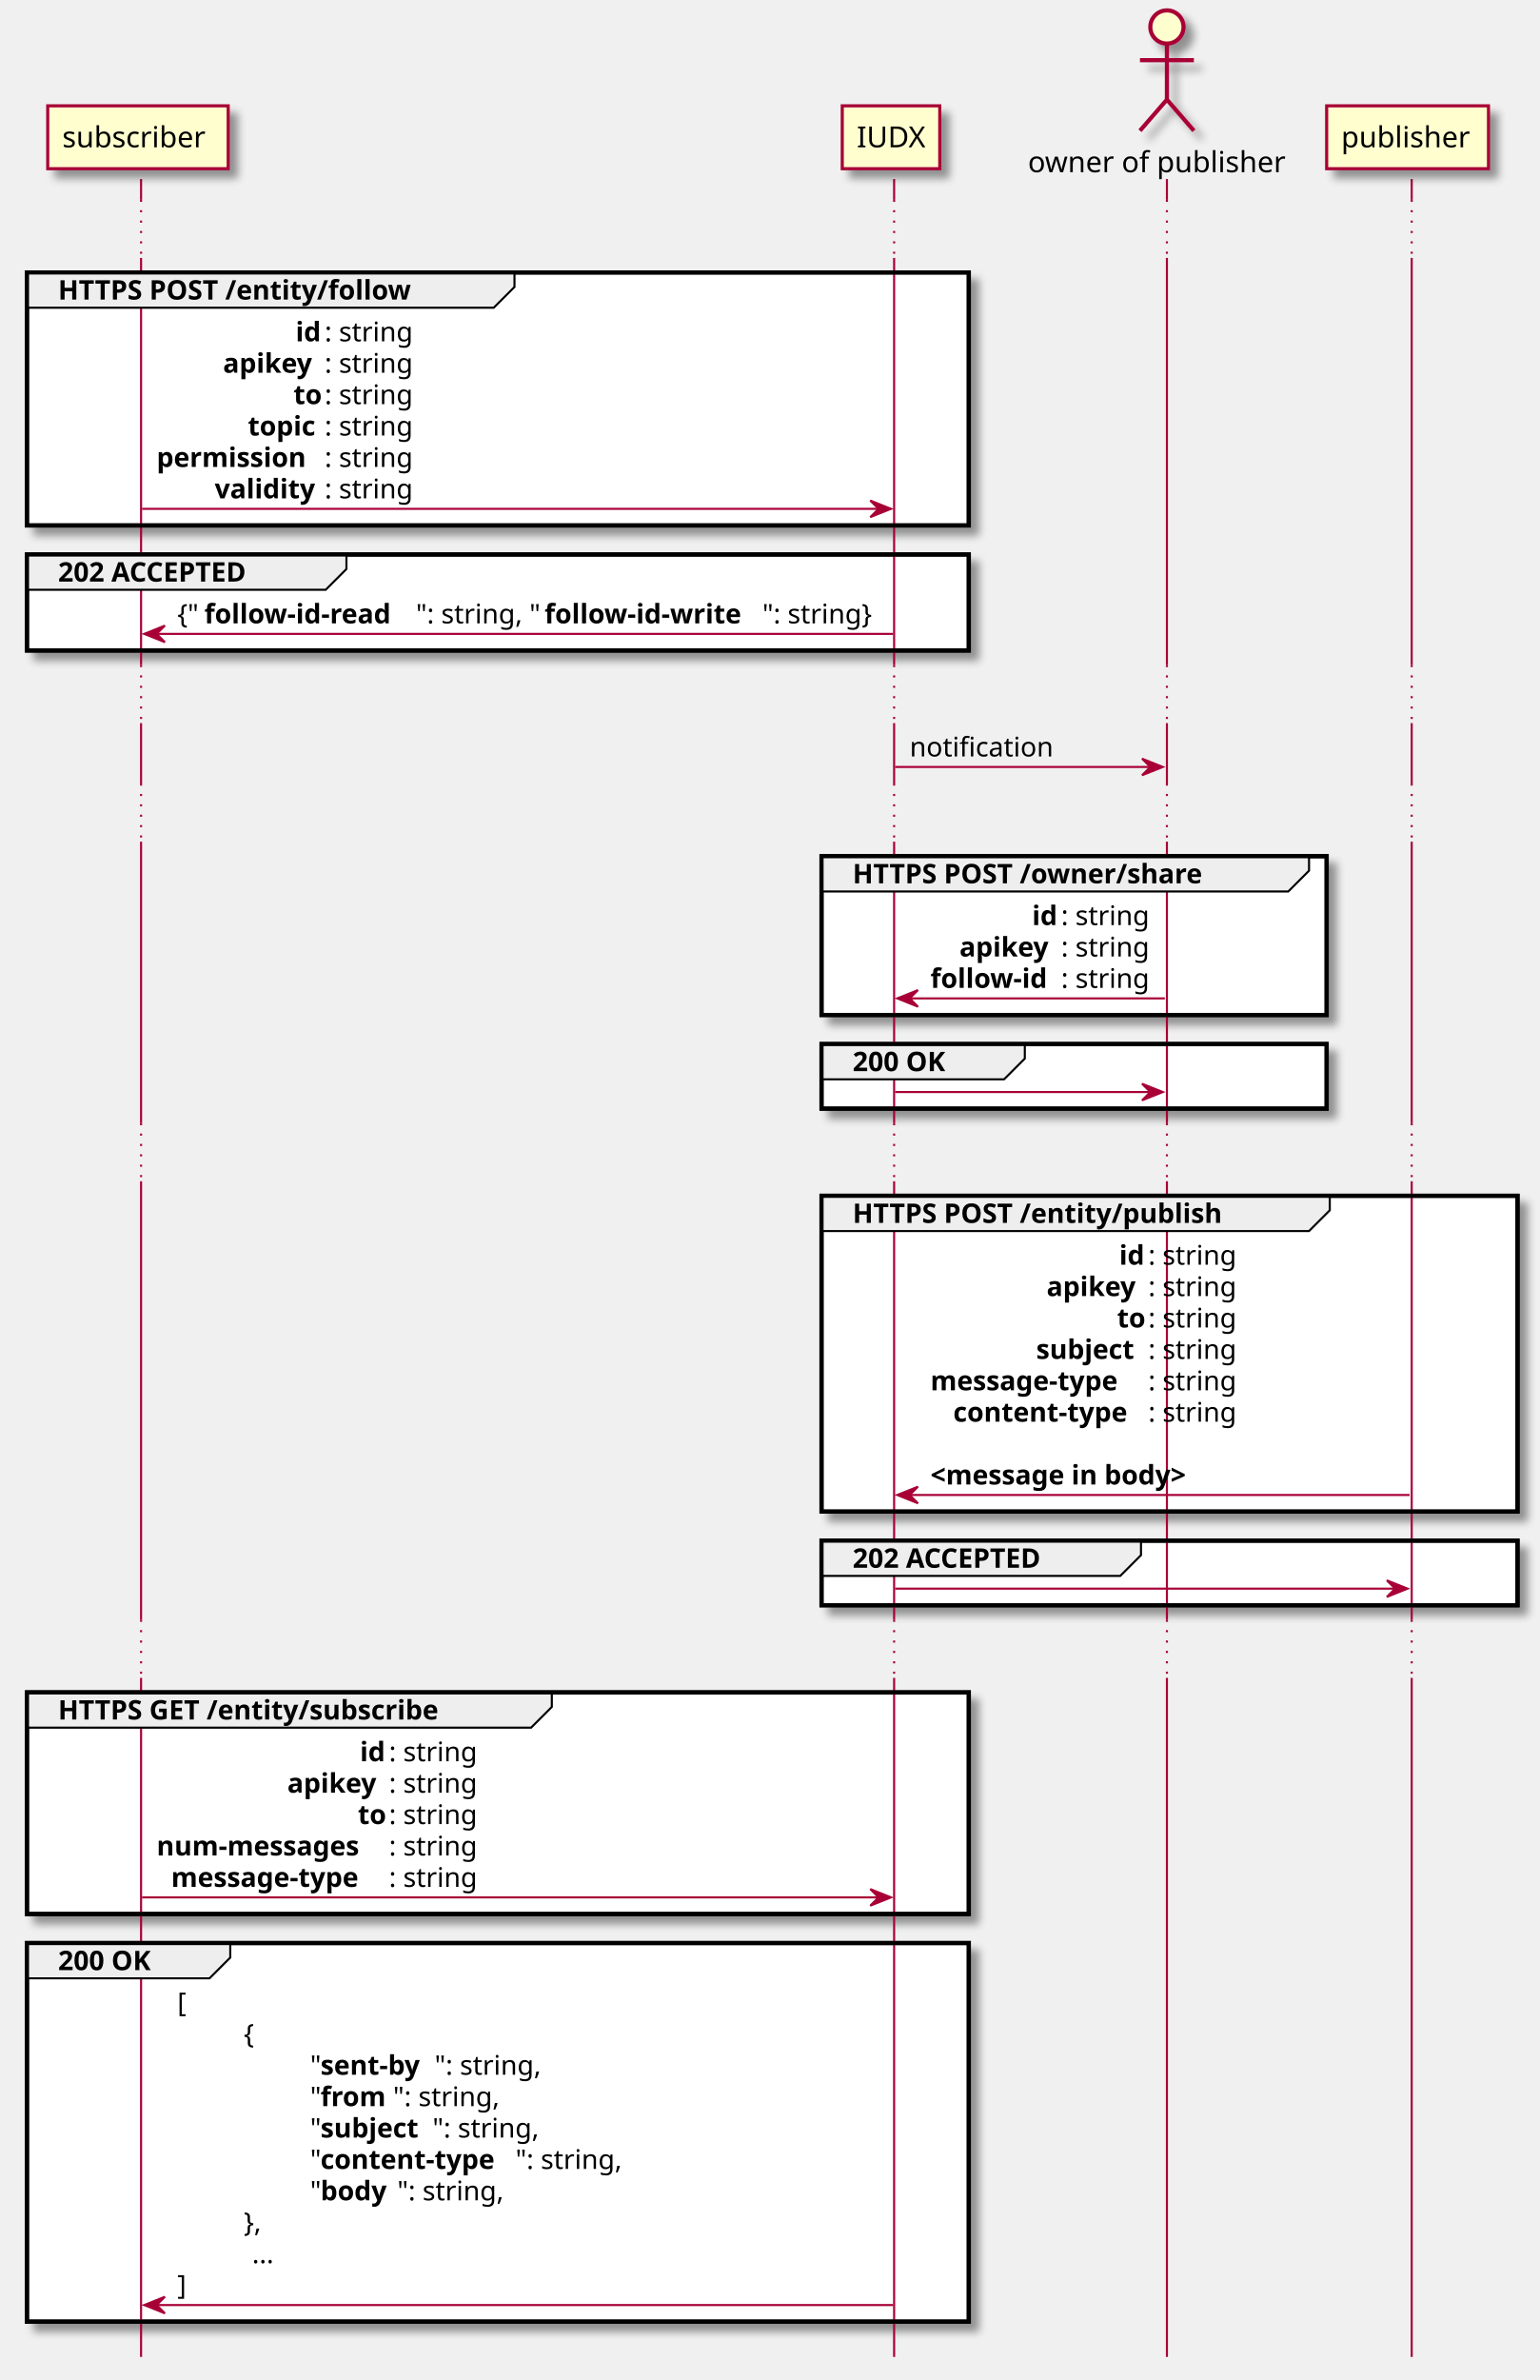
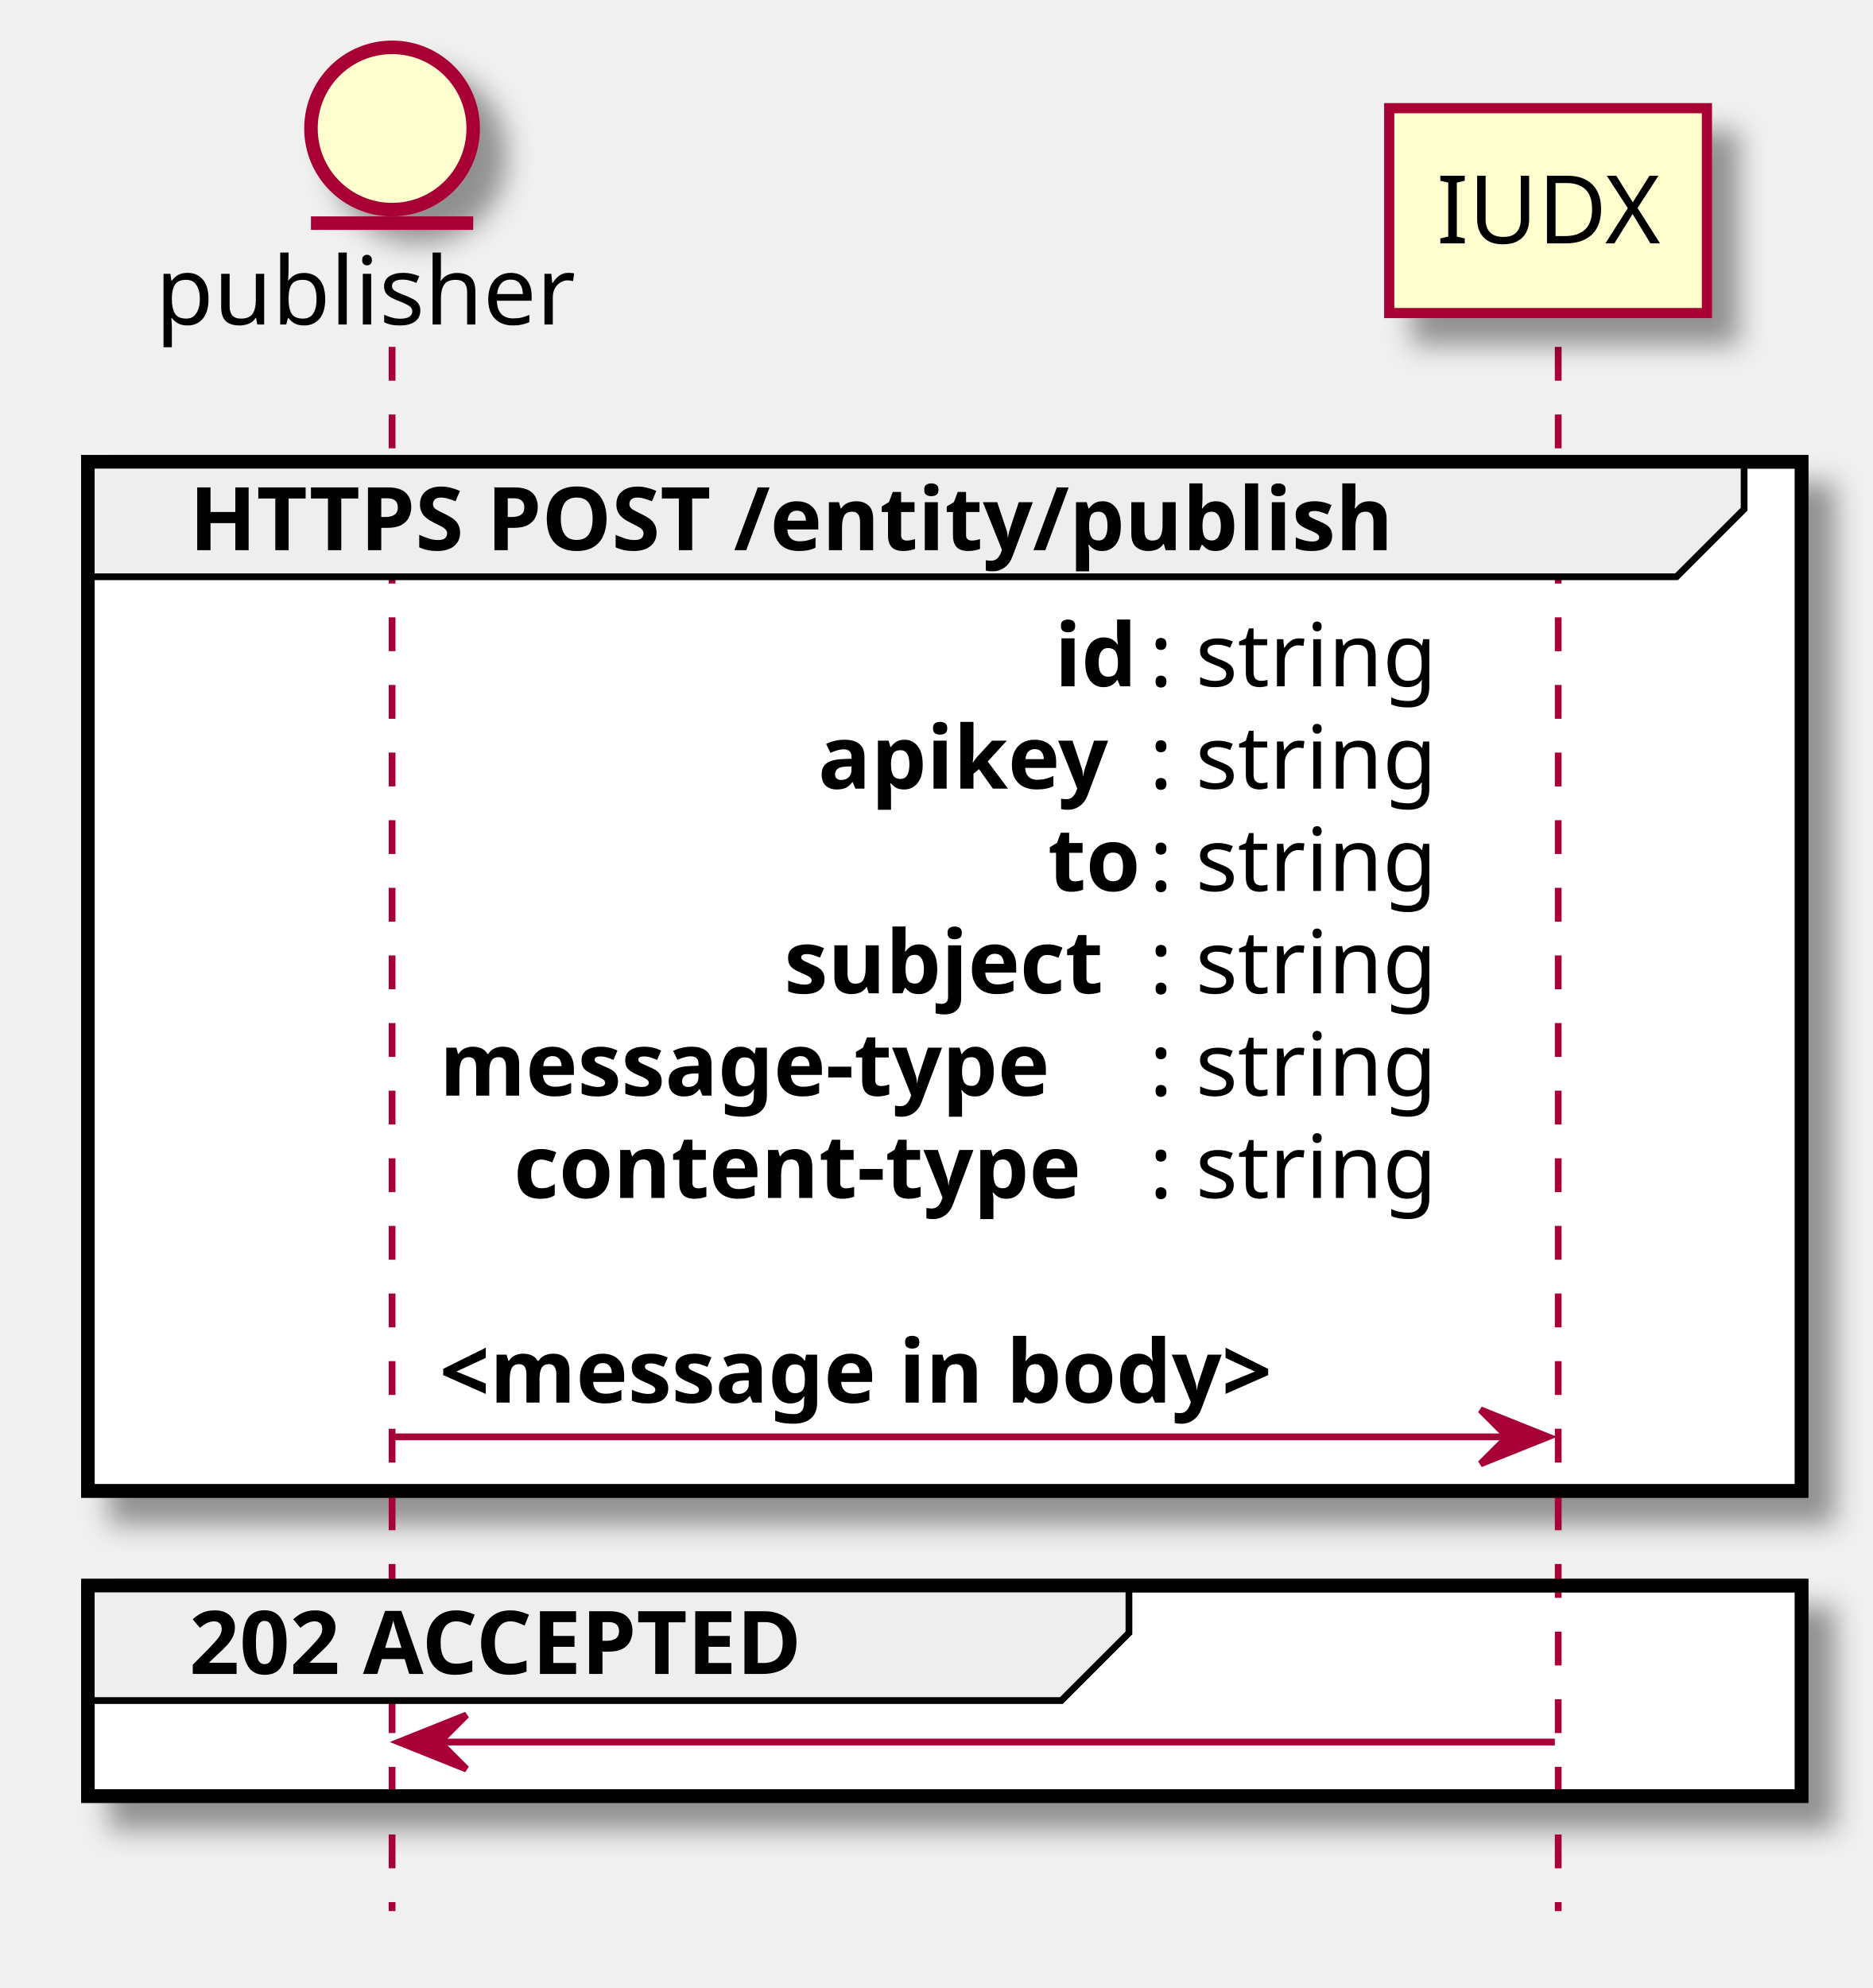
- <svg xmlns="http://www.w3.org/2000/svg" contentScriptType="application/ecmascript" contentStyleType="text/css" height="1147px" preserveAspectRatio="none" style="width:742px;height:1147px;" version="1.1" viewBox="0 0 742 1147" width="742px" zoomAndPan="magnify">
+ <svg xmlns="http://www.w3.org/2000/svg" contentScriptType="application/ecmascript" contentStyleType="text/css" height="294px" preserveAspectRatio="none" style="width:277px;height:294px;" version="1.1" viewBox="0 0 277 294" width="277px" zoomAndPan="magnify">
  <defs>
-     <filter height="300%" id="f1acu87rtls5tq" width="300%" x="-1" y="-1">
+     <filter height="300%" id="f1xmemj2dis3ds" width="300%" x="-1" y="-1">
      <feGaussianBlur result="blurOut" stdDeviation="2.0" />
      <feColorMatrix in="blurOut" result="blurOut2" type="matrix" values="0 0 0 0 0 0 0 0 0 0 0 0 0 0 0 0 0 0 .4 0" />
      <feOffset dx="4.0" dy="4.0" in="blurOut2" result="blurOut3" />
      <feBlend in="SourceGraphic" in2="blurOut3" mode="normal" />
    </filter>
  </defs>
  <g>
-     <rect fill="#FFFFFF" filter="url(#f1acu87rtls5tq)" height="121.93" style="stroke: #000000; stroke-width: 2.0;" width="454" x="13" y="131.297" />
-     <rect fill="#FFFFFF" filter="url(#f1acu87rtls5tq)" height="46.266" style="stroke: #000000; stroke-width: 2.0;" width="454" x="13" y="267.227" />
-     <rect fill="#FFFFFF" filter="url(#f1acu87rtls5tq)" height="76.531" style="stroke: #000000; stroke-width: 2.0;" width="243.5" x="396" y="412.625" />
-     <rect fill="#FFFFFF" filter="url(#f1acu87rtls5tq)" height="31.133" style="stroke: #000000; stroke-width: 2.0;" width="243.5" x="396" y="503.156" />
-     <rect fill="#FFFFFF" filter="url(#f1acu87rtls5tq)" height="152.195" style="stroke: #000000; stroke-width: 2.0;" width="335.5" x="396" y="576.289" />
-     <rect fill="#FFFFFF" filter="url(#f1acu87rtls5tq)" height="31.133" style="stroke: #000000; stroke-width: 2.0;" width="335.5" x="396" y="742.484" />
-     <rect fill="#FFFFFF" filter="url(#f1acu87rtls5tq)" height="106.797" style="stroke: #000000; stroke-width: 2.0;" width="454" x="13" y="815.617" />
-     <rect fill="#FFFFFF" filter="url(#f1acu87rtls5tq)" height="182.461" style="stroke: #000000; stroke-width: 2.0;" width="454" x="13" y="936.414" />
-     <line style="stroke: #A80036; stroke-width: 1.0;" x1="68" x2="68" y1="86.297" y2="96.297" />
-     <line style="stroke: #A80036; stroke-width: 1.0; stroke-dasharray: 1.0,4.0;" x1="68" x2="68" y1="96.297" y2="124.297" />
-     <line style="stroke: #A80036; stroke-width: 1.0;" x1="68" x2="68" y1="124.297" y2="320.492" />
-     <line style="stroke: #A80036; stroke-width: 1.0; stroke-dasharray: 1.0,4.0;" x1="68" x2="68" y1="320.492" y2="348.492" />
-     <line style="stroke: #A80036; stroke-width: 1.0;" x1="68" x2="68" y1="348.492" y2="377.625" />
-     <line style="stroke: #A80036; stroke-width: 1.0; stroke-dasharray: 1.0,4.0;" x1="68" x2="68" y1="377.625" y2="405.625" />
-     <line style="stroke: #A80036; stroke-width: 1.0;" x1="68" x2="68" y1="405.625" y2="541.289" />
-     <line style="stroke: #A80036; stroke-width: 1.0; stroke-dasharray: 1.0,4.0;" x1="68" x2="68" y1="541.289" y2="569.289" />
-     <line style="stroke: #A80036; stroke-width: 1.0;" x1="68" x2="68" y1="569.289" y2="780.617" />
-     <line style="stroke: #A80036; stroke-width: 1.0; stroke-dasharray: 1.0,4.0;" x1="68" x2="68" y1="780.617" y2="808.617" />
-     <line style="stroke: #A80036; stroke-width: 1.0;" x1="68" x2="68" y1="808.617" y2="1135.875" />
-     <line style="stroke: #A80036; stroke-width: 1.0;" x1="431" x2="431" y1="86.297" y2="96.297" />
-     <line style="stroke: #A80036; stroke-width: 1.0; stroke-dasharray: 1.0,4.0;" x1="431" x2="431" y1="96.297" y2="124.297" />
-     <line style="stroke: #A80036; stroke-width: 1.0;" x1="431" x2="431" y1="124.297" y2="320.492" />
-     <line style="stroke: #A80036; stroke-width: 1.0; stroke-dasharray: 1.0,4.0;" x1="431" x2="431" y1="320.492" y2="348.492" />
-     <line style="stroke: #A80036; stroke-width: 1.0;" x1="431" x2="431" y1="348.492" y2="377.625" />
-     <line style="stroke: #A80036; stroke-width: 1.0; stroke-dasharray: 1.0,4.0;" x1="431" x2="431" y1="377.625" y2="405.625" />
-     <line style="stroke: #A80036; stroke-width: 1.0;" x1="431" x2="431" y1="405.625" y2="541.289" />
-     <line style="stroke: #A80036; stroke-width: 1.0; stroke-dasharray: 1.0,4.0;" x1="431" x2="431" y1="541.289" y2="569.289" />
-     <line style="stroke: #A80036; stroke-width: 1.0;" x1="431" x2="431" y1="569.289" y2="780.617" />
-     <line style="stroke: #A80036; stroke-width: 1.0; stroke-dasharray: 1.0,4.0;" x1="431" x2="431" y1="780.617" y2="808.617" />
-     <line style="stroke: #A80036; stroke-width: 1.0;" x1="431" x2="431" y1="808.617" y2="1135.875" />
-     <line style="stroke: #A80036; stroke-width: 1.0;" x1="562.5" x2="562.5" y1="86.297" y2="96.297" />
-     <line style="stroke: #A80036; stroke-width: 1.0; stroke-dasharray: 1.0,4.0;" x1="562.5" x2="562.5" y1="96.297" y2="124.297" />
-     <line style="stroke: #A80036; stroke-width: 1.0;" x1="562.5" x2="562.5" y1="124.297" y2="320.492" />
-     <line style="stroke: #A80036; stroke-width: 1.0; stroke-dasharray: 1.0,4.0;" x1="562.5" x2="562.5" y1="320.492" y2="348.492" />
-     <line style="stroke: #A80036; stroke-width: 1.0;" x1="562.5" x2="562.5" y1="348.492" y2="377.625" />
-     <line style="stroke: #A80036; stroke-width: 1.0; stroke-dasharray: 1.0,4.0;" x1="562.5" x2="562.5" y1="377.625" y2="405.625" />
-     <line style="stroke: #A80036; stroke-width: 1.0;" x1="562.5" x2="562.5" y1="405.625" y2="541.289" />
-     <line style="stroke: #A80036; stroke-width: 1.0; stroke-dasharray: 1.0,4.0;" x1="562.5" x2="562.5" y1="541.289" y2="569.289" />
-     <line style="stroke: #A80036; stroke-width: 1.0;" x1="562.5" x2="562.5" y1="569.289" y2="780.617" />
-     <line style="stroke: #A80036; stroke-width: 1.0; stroke-dasharray: 1.0,4.0;" x1="562.5" x2="562.5" y1="780.617" y2="808.617" />
-     <line style="stroke: #A80036; stroke-width: 1.0;" x1="562.5" x2="562.5" y1="808.617" y2="1135.875" />
-     <line style="stroke: #A80036; stroke-width: 1.0;" x1="680.5" x2="680.5" y1="86.297" y2="96.297" />
-     <line style="stroke: #A80036; stroke-width: 1.0; stroke-dasharray: 1.0,4.0;" x1="680.5" x2="680.5" y1="96.297" y2="124.297" />
-     <line style="stroke: #A80036; stroke-width: 1.0;" x1="680.5" x2="680.5" y1="124.297" y2="320.492" />
-     <line style="stroke: #A80036; stroke-width: 1.0; stroke-dasharray: 1.0,4.0;" x1="680.5" x2="680.5" y1="320.492" y2="348.492" />
-     <line style="stroke: #A80036; stroke-width: 1.0;" x1="680.5" x2="680.5" y1="348.492" y2="377.625" />
-     <line style="stroke: #A80036; stroke-width: 1.0; stroke-dasharray: 1.0,4.0;" x1="680.5" x2="680.5" y1="377.625" y2="405.625" />
-     <line style="stroke: #A80036; stroke-width: 1.0;" x1="680.5" x2="680.5" y1="405.625" y2="541.289" />
-     <line style="stroke: #A80036; stroke-width: 1.0; stroke-dasharray: 1.0,4.0;" x1="680.5" x2="680.5" y1="541.289" y2="569.289" />
-     <line style="stroke: #A80036; stroke-width: 1.0;" x1="680.5" x2="680.5" y1="569.289" y2="780.617" />
-     <line style="stroke: #A80036; stroke-width: 1.0; stroke-dasharray: 1.0,4.0;" x1="680.5" x2="680.5" y1="780.617" y2="808.617" />
-     <line style="stroke: #A80036; stroke-width: 1.0;" x1="680.5" x2="680.5" y1="808.617" y2="1135.875" />
-     <rect fill="#FEFECE" filter="url(#f1acu87rtls5tq)" height="30.297" style="stroke: #A80036; stroke-width: 1.5;" width="87" x="23" y="51" />
-     <text fill="#000000" font-family="sans-serif" font-size="14" lengthAdjust="spacingAndGlyphs" textLength="73" x="30" y="70.995">subscriber</text>
-     <rect fill="#FEFECE" filter="url(#f1acu87rtls5tq)" height="30.297" style="stroke: #A80036; stroke-width: 1.5;" width="47" x="406" y="51" />
-     <text fill="#000000" font-family="sans-serif" font-size="14" lengthAdjust="spacingAndGlyphs" textLength="33" x="413" y="70.995">IUDX</text>
-     <text fill="#000000" font-family="sans-serif" font-size="14" lengthAdjust="spacingAndGlyphs" textLength="128" x="495.5" y="82.995">owner of publisher</text>
-     <ellipse cx="562.5" cy="13" fill="#FEFECE" filter="url(#f1acu87rtls5tq)" rx="8" ry="8" style="stroke: #A80036; stroke-width: 2.0;" />
-     <path d="M562.5,21 L562.5,48 M549.5,29 L575.5,29 M562.5,48 L549.5,63 M562.5,48 L575.5,63 " fill="none" filter="url(#f1acu87rtls5tq)" style="stroke: #A80036; stroke-width: 2.0;" />
-     <rect fill="#FEFECE" filter="url(#f1acu87rtls5tq)" height="30.297" style="stroke: #A80036; stroke-width: 1.5;" width="78" x="639.5" y="51" />
-     <text fill="#000000" font-family="sans-serif" font-size="14" lengthAdjust="spacingAndGlyphs" textLength="64" x="646.5" y="70.995">publisher</text>
-     <path d="M13,131.297 L248,131.297 L248,138.297 L238,148.297 L13,148.297 L13,131.297 " fill="#EEEEEE" style="stroke: #000000; stroke-width: 1.0;" />
-     <rect fill="none" height="121.93" style="stroke: #000000; stroke-width: 2.0;" width="454" x="13" y="131.297" />
-     <text fill="#000000" font-family="sans-serif" font-size="13" font-weight="bold" lengthAdjust="spacingAndGlyphs" textLength="190" x="28" y="144.364">HTTPS POST /entity/follow</text>
-     <polygon fill="#A80036" points="419.5,241.227,429.5,245.227,419.5,249.227,423.5,245.227" style="stroke: #A80036; stroke-width: 1.0;" />
-     <line style="stroke: #A80036; stroke-width: 1.0;" x1="68.5" x2="425.5" y1="245.227" y2="245.227" />
-     <text fill="#000000" font-family="sans-serif" font-size="13" font-weight="bold" lengthAdjust="spacingAndGlyphs" textLength="14" x="142.5" y="164.497">id</text>
-     <text fill="#000000" font-family="sans-serif" font-size="13" lengthAdjust="spacingAndGlyphs" textLength="44" x="156.5" y="164.497">: string</text>
-     <text fill="#000000" font-family="sans-serif" font-size="13" font-weight="bold" lengthAdjust="spacingAndGlyphs" textLength="49" x="107.5" y="179.629">apikey</text>
-     <text fill="#000000" font-family="sans-serif" font-size="13" lengthAdjust="spacingAndGlyphs" textLength="44" x="156.5" y="179.629">: string</text>
-     <text fill="#000000" font-family="sans-serif" font-size="13" font-weight="bold" lengthAdjust="spacingAndGlyphs" textLength="15" x="141.5" y="194.762">to</text>
-     <text fill="#000000" font-family="sans-serif" font-size="13" lengthAdjust="spacingAndGlyphs" textLength="44" x="156.5" y="194.762">: string</text>
-     <text fill="#000000" font-family="sans-serif" font-size="13" font-weight="bold" lengthAdjust="spacingAndGlyphs" textLength="37" x="119.5" y="209.895">topic</text>
-     <text fill="#000000" font-family="sans-serif" font-size="13" lengthAdjust="spacingAndGlyphs" textLength="44" x="156.5" y="209.895">: string</text>
-     <text fill="#000000" font-family="sans-serif" font-size="13" font-weight="bold" lengthAdjust="spacingAndGlyphs" textLength="81" x="75.5" y="225.028">permission</text>
-     <text fill="#000000" font-family="sans-serif" font-size="13" lengthAdjust="spacingAndGlyphs" textLength="44" x="156.5" y="225.028">: string</text>
-     <text fill="#000000" font-family="sans-serif" font-size="13" font-weight="bold" lengthAdjust="spacingAndGlyphs" textLength="53" x="103.5" y="240.161">validity</text>
-     <text fill="#000000" font-family="sans-serif" font-size="13" lengthAdjust="spacingAndGlyphs" textLength="44" x="156.5" y="240.161">: string</text>
-     <path d="M13,267.227 L167,267.227 L167,274.227 L157,284.227 L13,284.227 L13,267.227 " fill="#EEEEEE" style="stroke: #000000; stroke-width: 1.0;" />
-     <rect fill="none" height="46.266" style="stroke: #000000; stroke-width: 2.0;" width="454" x="13" y="267.227" />
-     <text fill="#000000" font-family="sans-serif" font-size="13" font-weight="bold" lengthAdjust="spacingAndGlyphs" textLength="109" x="28" y="280.293">202 ACCEPTED</text>
-     <polygon fill="#A80036" points="79.5,301.492,69.5,305.492,79.5,309.492,75.5,305.492" style="stroke: #A80036; stroke-width: 1.0;" />
-     <line style="stroke: #A80036; stroke-width: 1.0;" x1="73.5" x2="430.5" y1="305.492" y2="305.492" />
-     <text fill="#000000" font-family="sans-serif" font-size="13" lengthAdjust="spacingAndGlyphs" textLength="13" x="85.5" y="300.426">{"</text>
-     <text fill="#000000" font-family="sans-serif" font-size="13" font-weight="bold" lengthAdjust="spacingAndGlyphs" textLength="102" x="98.5" y="300.426">follow-id-read</text>
-     <text fill="#000000" font-family="sans-serif" font-size="13" lengthAdjust="spacingAndGlyphs" textLength="62" x="200.5" y="300.426">": string, "</text>
-     <text fill="#000000" font-family="sans-serif" font-size="13" font-weight="bold" lengthAdjust="spacingAndGlyphs" textLength="105" x="262.5" y="300.426">follow-id-write</text>
-     <text fill="#000000" font-family="sans-serif" font-size="13" lengthAdjust="spacingAndGlyphs" textLength="57" x="367.5" y="300.426">": string}</text>
-     <polygon fill="#A80036" points="550.5,365.625,560.5,369.625,550.5,373.625,554.5,369.625" style="stroke: #A80036; stroke-width: 1.0;" />
-     <line style="stroke: #A80036; stroke-width: 1.0;" x1="431.5" x2="556.5" y1="369.625" y2="369.625" />
-     <text fill="#000000" font-family="sans-serif" font-size="13" lengthAdjust="spacingAndGlyphs" textLength="70" x="438.5" y="364.559">notification</text>
-     <path d="M396,412.625 L631,412.625 L631,419.625 L621,429.625 L396,429.625 L396,412.625 " fill="#EEEEEE" style="stroke: #000000; stroke-width: 1.0;" />
-     <rect fill="none" height="76.531" style="stroke: #000000; stroke-width: 2.0;" width="243.5" x="396" y="412.625" />
-     <text fill="#000000" font-family="sans-serif" font-size="13" font-weight="bold" lengthAdjust="spacingAndGlyphs" textLength="190" x="411" y="425.692">HTTPS POST /owner/share</text>
-     <polygon fill="#A80036" points="442.5,477.156,432.5,481.156,442.5,485.156,438.5,481.156" style="stroke: #A80036; stroke-width: 1.0;" />
-     <line style="stroke: #A80036; stroke-width: 1.0;" x1="436.5" x2="561.5" y1="481.156" y2="481.156" />
-     <text fill="#000000" font-family="sans-serif" font-size="13" font-weight="bold" lengthAdjust="spacingAndGlyphs" textLength="14" x="497.5" y="445.825">id</text>
-     <text fill="#000000" font-family="sans-serif" font-size="13" lengthAdjust="spacingAndGlyphs" textLength="44" x="511.5" y="445.825">: string</text>
-     <text fill="#000000" font-family="sans-serif" font-size="13" font-weight="bold" lengthAdjust="spacingAndGlyphs" textLength="49" x="462.5" y="460.957">apikey</text>
-     <text fill="#000000" font-family="sans-serif" font-size="13" lengthAdjust="spacingAndGlyphs" textLength="44" x="511.5" y="460.957">: string</text>
-     <text fill="#000000" font-family="sans-serif" font-size="13" font-weight="bold" lengthAdjust="spacingAndGlyphs" textLength="63" x="448.5" y="476.09">follow-id</text>
-     <text fill="#000000" font-family="sans-serif" font-size="13" lengthAdjust="spacingAndGlyphs" textLength="44" x="511.5" y="476.09">: string</text>
-     <path d="M396,503.156 L494,503.156 L494,510.156 L484,520.156 L396,520.156 L396,503.156 " fill="#EEEEEE" style="stroke: #000000; stroke-width: 1.0;" />
-     <rect fill="none" height="31.133" style="stroke: #000000; stroke-width: 2.0;" width="243.5" x="396" y="503.156" />
-     <text fill="#000000" font-family="sans-serif" font-size="13" font-weight="bold" lengthAdjust="spacingAndGlyphs" textLength="53" x="411" y="516.223">200 OK</text>
-     <polygon fill="#A80036" points="550.5,522.289,560.5,526.289,550.5,530.289,554.5,526.289" style="stroke: #A80036; stroke-width: 1.0;" />
-     <line style="stroke: #A80036; stroke-width: 1.0;" x1="431.5" x2="556.5" y1="526.289" y2="526.289" />
-     <path d="M396,576.289 L641,576.289 L641,583.289 L631,593.289 L396,593.289 L396,576.289 " fill="#EEEEEE" style="stroke: #000000; stroke-width: 1.0;" />
-     <rect fill="none" height="152.195" style="stroke: #000000; stroke-width: 2.0;" width="335.5" x="396" y="576.289" />
-     <text fill="#000000" font-family="sans-serif" font-size="13" font-weight="bold" lengthAdjust="spacingAndGlyphs" textLength="200" x="411" y="589.356">HTTPS POST /entity/publish</text>
-     <polygon fill="#A80036" points="442.5,716.484,432.5,720.484,442.5,724.484,438.5,720.484" style="stroke: #A80036; stroke-width: 1.0;" />
-     <line style="stroke: #A80036; stroke-width: 1.0;" x1="436.5" x2="679.5" y1="720.484" y2="720.484" />
-     <text fill="#000000" font-family="sans-serif" font-size="13" font-weight="bold" lengthAdjust="spacingAndGlyphs" textLength="14" x="539.5" y="609.489">id</text>
-     <text fill="#000000" font-family="sans-serif" font-size="13" lengthAdjust="spacingAndGlyphs" textLength="44" x="553.5" y="609.489">: string</text>
-     <text fill="#000000" font-family="sans-serif" font-size="13" font-weight="bold" lengthAdjust="spacingAndGlyphs" textLength="49" x="504.5" y="624.622">apikey</text>
-     <text fill="#000000" font-family="sans-serif" font-size="13" lengthAdjust="spacingAndGlyphs" textLength="44" x="553.5" y="624.622">: string</text>
-     <text fill="#000000" font-family="sans-serif" font-size="13" font-weight="bold" lengthAdjust="spacingAndGlyphs" textLength="15" x="538.5" y="639.754">to</text>
-     <text fill="#000000" font-family="sans-serif" font-size="13" lengthAdjust="spacingAndGlyphs" textLength="44" x="553.5" y="639.754">: string</text>
-     <text fill="#000000" font-family="sans-serif" font-size="13" font-weight="bold" lengthAdjust="spacingAndGlyphs" textLength="54" x="499.5" y="654.887">subject</text>
-     <text fill="#000000" font-family="sans-serif" font-size="13" lengthAdjust="spacingAndGlyphs" textLength="44" x="553.5" y="654.887">: string</text>
-     <text fill="#000000" font-family="sans-serif" font-size="13" font-weight="bold" lengthAdjust="spacingAndGlyphs" textLength="105" x="448.5" y="670.02">message-type</text>
-     <text fill="#000000" font-family="sans-serif" font-size="13" lengthAdjust="spacingAndGlyphs" textLength="44" x="553.5" y="670.02">: string</text>
-     <text fill="#000000" font-family="sans-serif" font-size="13" font-weight="bold" lengthAdjust="spacingAndGlyphs" textLength="94" x="459.5" y="685.153">content-type</text>
-     <text fill="#000000" font-family="sans-serif" font-size="13" lengthAdjust="spacingAndGlyphs" textLength="44" x="553.5" y="685.153">: string</text>
-     <text fill="#000000" font-family="sans-serif" font-size="13" lengthAdjust="spacingAndGlyphs" textLength="0" x="597.5" y="700.286" />
-     <text fill="#000000" font-family="sans-serif" font-size="13" font-weight="bold" lengthAdjust="spacingAndGlyphs" textLength="149" x="448.5" y="715.418">&lt;message in body&gt;</text>
-     <path d="M396,742.484 L550,742.484 L550,749.484 L540,759.484 L396,759.484 L396,742.484 " fill="#EEEEEE" style="stroke: #000000; stroke-width: 1.0;" />
-     <rect fill="none" height="31.133" style="stroke: #000000; stroke-width: 2.0;" width="335.5" x="396" y="742.484" />
-     <text fill="#000000" font-family="sans-serif" font-size="13" font-weight="bold" lengthAdjust="spacingAndGlyphs" textLength="109" x="411" y="755.551">202 ACCEPTED</text>
-     <polygon fill="#A80036" points="668.5,761.617,678.5,765.617,668.5,769.617,672.5,765.617" style="stroke: #A80036; stroke-width: 1.0;" />
-     <line style="stroke: #A80036; stroke-width: 1.0;" x1="431.5" x2="674.5" y1="765.617" y2="765.617" />
-     <path d="M13,815.617 L266,815.617 L266,822.617 L256,832.617 L13,832.617 L13,815.617 " fill="#EEEEEE" style="stroke: #000000; stroke-width: 1.0;" />
-     <rect fill="none" height="106.797" style="stroke: #000000; stroke-width: 2.0;" width="454" x="13" y="815.617" />
-     <text fill="#000000" font-family="sans-serif" font-size="13" font-weight="bold" lengthAdjust="spacingAndGlyphs" textLength="208" x="28" y="828.684">HTTPS GET /entity/subscribe</text>
-     <polygon fill="#A80036" points="419.5,910.414,429.5,914.414,419.5,918.414,423.5,914.414" style="stroke: #A80036; stroke-width: 1.0;" />
-     <line style="stroke: #A80036; stroke-width: 1.0;" x1="68.5" x2="425.5" y1="914.414" y2="914.414" />
-     <text fill="#000000" font-family="sans-serif" font-size="13" font-weight="bold" lengthAdjust="spacingAndGlyphs" textLength="14" x="173.5" y="848.817">id</text>
-     <text fill="#000000" font-family="sans-serif" font-size="13" lengthAdjust="spacingAndGlyphs" textLength="44" x="187.5" y="848.817">: string</text>
-     <text fill="#000000" font-family="sans-serif" font-size="13" font-weight="bold" lengthAdjust="spacingAndGlyphs" textLength="49" x="138.5" y="863.95">apikey</text>
-     <text fill="#000000" font-family="sans-serif" font-size="13" lengthAdjust="spacingAndGlyphs" textLength="44" x="187.5" y="863.95">: string</text>
-     <text fill="#000000" font-family="sans-serif" font-size="13" font-weight="bold" lengthAdjust="spacingAndGlyphs" textLength="15" x="172.5" y="879.082">to</text>
-     <text fill="#000000" font-family="sans-serif" font-size="13" lengthAdjust="spacingAndGlyphs" textLength="44" x="187.5" y="879.082">: string</text>
-     <text fill="#000000" font-family="sans-serif" font-size="13" font-weight="bold" lengthAdjust="spacingAndGlyphs" textLength="112" x="75.5" y="894.215">num-messages</text>
-     <text fill="#000000" font-family="sans-serif" font-size="13" lengthAdjust="spacingAndGlyphs" textLength="44" x="187.5" y="894.215">: string</text>
-     <text fill="#000000" font-family="sans-serif" font-size="13" font-weight="bold" lengthAdjust="spacingAndGlyphs" textLength="105" x="82.5" y="909.348">message-type</text>
-     <text fill="#000000" font-family="sans-serif" font-size="13" lengthAdjust="spacingAndGlyphs" textLength="44" x="187.5" y="909.348">: string</text>
-     <path d="M13,936.414 L111,936.414 L111,943.414 L101,953.414 L13,953.414 L13,936.414 " fill="#EEEEEE" style="stroke: #000000; stroke-width: 1.0;" />
-     <rect fill="none" height="182.461" style="stroke: #000000; stroke-width: 2.0;" width="454" x="13" y="936.414" />
-     <text fill="#000000" font-family="sans-serif" font-size="13" font-weight="bold" lengthAdjust="spacingAndGlyphs" textLength="53" x="28" y="949.481">200 OK</text>
-     <polygon fill="#A80036" points="79.5,1106.875,69.5,1110.875,79.5,1114.875,75.5,1110.875" style="stroke: #A80036; stroke-width: 1.0;" />
-     <line style="stroke: #A80036; stroke-width: 1.0;" x1="73.5" x2="430.5" y1="1110.875" y2="1110.875" />
-     <text fill="#000000" font-family="sans-serif" font-size="13" lengthAdjust="spacingAndGlyphs" textLength="5" x="85.5" y="969.614">[</text>
-     <text fill="#000000" font-family="sans-serif" font-size="13" lengthAdjust="spacingAndGlyphs" textLength="8" x="117.5" y="984.747">{</text>
-     <text fill="#000000" font-family="sans-serif" font-size="13" lengthAdjust="spacingAndGlyphs" textLength="5" x="149.5" y="999.879">"</text>
-     <text fill="#000000" font-family="sans-serif" font-size="13" font-weight="bold" lengthAdjust="spacingAndGlyphs" textLength="55" x="154.5" y="999.879">sent-by</text>
-     <text fill="#000000" font-family="sans-serif" font-size="13" lengthAdjust="spacingAndGlyphs" textLength="53" x="209.5" y="999.879">": string,</text>
-     <text fill="#000000" font-family="sans-serif" font-size="13" lengthAdjust="spacingAndGlyphs" textLength="5" x="149.5" y="1015.012">"</text>
-     <text fill="#000000" font-family="sans-serif" font-size="13" font-weight="bold" lengthAdjust="spacingAndGlyphs" textLength="35" x="154.5" y="1015.012">from</text>
-     <text fill="#000000" font-family="sans-serif" font-size="13" lengthAdjust="spacingAndGlyphs" textLength="53" x="189.5" y="1015.012">": string,</text>
-     <text fill="#000000" font-family="sans-serif" font-size="13" lengthAdjust="spacingAndGlyphs" textLength="5" x="149.5" y="1030.145">"</text>
-     <text fill="#000000" font-family="sans-serif" font-size="13" font-weight="bold" lengthAdjust="spacingAndGlyphs" textLength="54" x="154.5" y="1030.145">subject</text>
-     <text fill="#000000" font-family="sans-serif" font-size="13" lengthAdjust="spacingAndGlyphs" textLength="53" x="208.5" y="1030.145">": string,</text>
-     <text fill="#000000" font-family="sans-serif" font-size="13" lengthAdjust="spacingAndGlyphs" textLength="5" x="149.5" y="1045.278">"</text>
-     <text fill="#000000" font-family="sans-serif" font-size="13" font-weight="bold" lengthAdjust="spacingAndGlyphs" textLength="94" x="154.5" y="1045.278">content-type</text>
-     <text fill="#000000" font-family="sans-serif" font-size="13" lengthAdjust="spacingAndGlyphs" textLength="53" x="248.5" y="1045.278">": string,</text>
-     <text fill="#000000" font-family="sans-serif" font-size="13" lengthAdjust="spacingAndGlyphs" textLength="5" x="149.5" y="1060.411">"</text>
-     <text fill="#000000" font-family="sans-serif" font-size="13" font-weight="bold" lengthAdjust="spacingAndGlyphs" textLength="37" x="154.5" y="1060.411">body</text>
-     <text fill="#000000" font-family="sans-serif" font-size="13" lengthAdjust="spacingAndGlyphs" textLength="53" x="191.5" y="1060.411">": string,</text>
-     <text fill="#000000" font-family="sans-serif" font-size="13" lengthAdjust="spacingAndGlyphs" textLength="12" x="117.5" y="1075.543">},</text>
-     <text fill="#000000" font-family="sans-serif" font-size="13" lengthAdjust="spacingAndGlyphs" textLength="12" x="121.5" y="1090.676">...</text>
-     <text fill="#000000" font-family="sans-serif" font-size="13" lengthAdjust="spacingAndGlyphs" textLength="5" x="85.5" y="1105.809">]</text>
+     <rect fill="#FFFFFF" filter="url(#f1xmemj2dis3ds)" height="152.195" style="stroke: #000000; stroke-width: 2.0;" width="253.5" x="13" y="68.297" />
+     <rect fill="#FFFFFF" filter="url(#f1xmemj2dis3ds)" height="31.133" style="stroke: #000000; stroke-width: 2.0;" width="253.5" x="13" y="234.492" />
+     <line style="stroke: #A80036; stroke-width: 1.0; stroke-dasharray: 5.0,5.0;" x1="58" x2="58" y1="51.297" y2="282.625" />
+     <line style="stroke: #A80036; stroke-width: 1.0; stroke-dasharray: 5.0,5.0;" x1="230.5" x2="230.5" y1="51.297" y2="282.625" />
+     <text fill="#000000" font-family="sans-serif" font-size="14" lengthAdjust="spacingAndGlyphs" textLength="64" x="23" y="47.995">publisher</text>
+     <ellipse cx="58" cy="19" fill="#FEFECE" filter="url(#f1xmemj2dis3ds)" rx="12" ry="12" style="stroke: #A80036; stroke-width: 2.0;" />
+     <line style="stroke: #A80036; stroke-width: 2.0;" x1="46" x2="70" y1="33" y2="33" />
+     <rect fill="#FEFECE" filter="url(#f1xmemj2dis3ds)" height="30.297" style="stroke: #A80036; stroke-width: 1.5;" width="47" x="205.5" y="16" />
+     <text fill="#000000" font-family="sans-serif" font-size="14" lengthAdjust="spacingAndGlyphs" textLength="33" x="212.5" y="35.995">IUDX</text>
+     <path d="M13,68.297 L258,68.297 L258,75.297 L248,85.297 L13,85.297 L13,68.297 " fill="#EEEEEE" style="stroke: #000000; stroke-width: 1.0;" />
+     <rect fill="none" height="152.195" style="stroke: #000000; stroke-width: 2.0;" width="253.5" x="13" y="68.297" />
+     <text fill="#000000" font-family="sans-serif" font-size="13" font-weight="bold" lengthAdjust="spacingAndGlyphs" textLength="200" x="28" y="81.364">HTTPS POST /entity/publish</text>
+     <polygon fill="#A80036" points="219,208.492,229,212.492,219,216.492,223,212.492" style="stroke: #A80036; stroke-width: 1.0;" />
+     <line style="stroke: #A80036; stroke-width: 1.0;" x1="58" x2="225" y1="212.492" y2="212.492" />
+     <text fill="#000000" font-family="sans-serif" font-size="13" font-weight="bold" lengthAdjust="spacingAndGlyphs" textLength="14" x="156" y="101.497">id</text>
+     <text fill="#000000" font-family="sans-serif" font-size="13" lengthAdjust="spacingAndGlyphs" textLength="44" x="170" y="101.497">: string</text>
+     <text fill="#000000" font-family="sans-serif" font-size="13" font-weight="bold" lengthAdjust="spacingAndGlyphs" textLength="49" x="121" y="116.629">apikey</text>
+     <text fill="#000000" font-family="sans-serif" font-size="13" lengthAdjust="spacingAndGlyphs" textLength="44" x="170" y="116.629">: string</text>
+     <text fill="#000000" font-family="sans-serif" font-size="13" font-weight="bold" lengthAdjust="spacingAndGlyphs" textLength="15" x="155" y="131.762">to</text>
+     <text fill="#000000" font-family="sans-serif" font-size="13" lengthAdjust="spacingAndGlyphs" textLength="44" x="170" y="131.762">: string</text>
+     <text fill="#000000" font-family="sans-serif" font-size="13" font-weight="bold" lengthAdjust="spacingAndGlyphs" textLength="54" x="116" y="146.895">subject</text>
+     <text fill="#000000" font-family="sans-serif" font-size="13" lengthAdjust="spacingAndGlyphs" textLength="44" x="170" y="146.895">: string</text>
+     <text fill="#000000" font-family="sans-serif" font-size="13" font-weight="bold" lengthAdjust="spacingAndGlyphs" textLength="105" x="65" y="162.028">message-type</text>
+     <text fill="#000000" font-family="sans-serif" font-size="13" lengthAdjust="spacingAndGlyphs" textLength="44" x="170" y="162.028">: string</text>
+     <text fill="#000000" font-family="sans-serif" font-size="13" font-weight="bold" lengthAdjust="spacingAndGlyphs" textLength="94" x="76" y="177.161">content-type</text>
+     <text fill="#000000" font-family="sans-serif" font-size="13" lengthAdjust="spacingAndGlyphs" textLength="44" x="170" y="177.161">: string</text>
+     <text fill="#000000" font-family="sans-serif" font-size="13" lengthAdjust="spacingAndGlyphs" textLength="0" x="214" y="192.293" />
+     <text fill="#000000" font-family="sans-serif" font-size="13" font-weight="bold" lengthAdjust="spacingAndGlyphs" textLength="149" x="65" y="207.426">&lt;message in body&gt;</text>
+     <path d="M13,234.492 L167,234.492 L167,241.492 L157,251.492 L13,251.492 L13,234.492 " fill="#EEEEEE" style="stroke: #000000; stroke-width: 1.0;" />
+     <rect fill="none" height="31.133" style="stroke: #000000; stroke-width: 2.0;" width="253.5" x="13" y="234.492" />
+     <text fill="#000000" font-family="sans-serif" font-size="13" font-weight="bold" lengthAdjust="spacingAndGlyphs" textLength="109" x="28" y="247.559">202 ACCEPTED</text>
+     <polygon fill="#A80036" points="69,253.625,59,257.625,69,261.625,65,257.625" style="stroke: #A80036; stroke-width: 1.0;" />
+     <line style="stroke: #A80036; stroke-width: 1.0;" x1="63" x2="230" y1="257.625" y2="257.625" />
  </g>
</svg>
